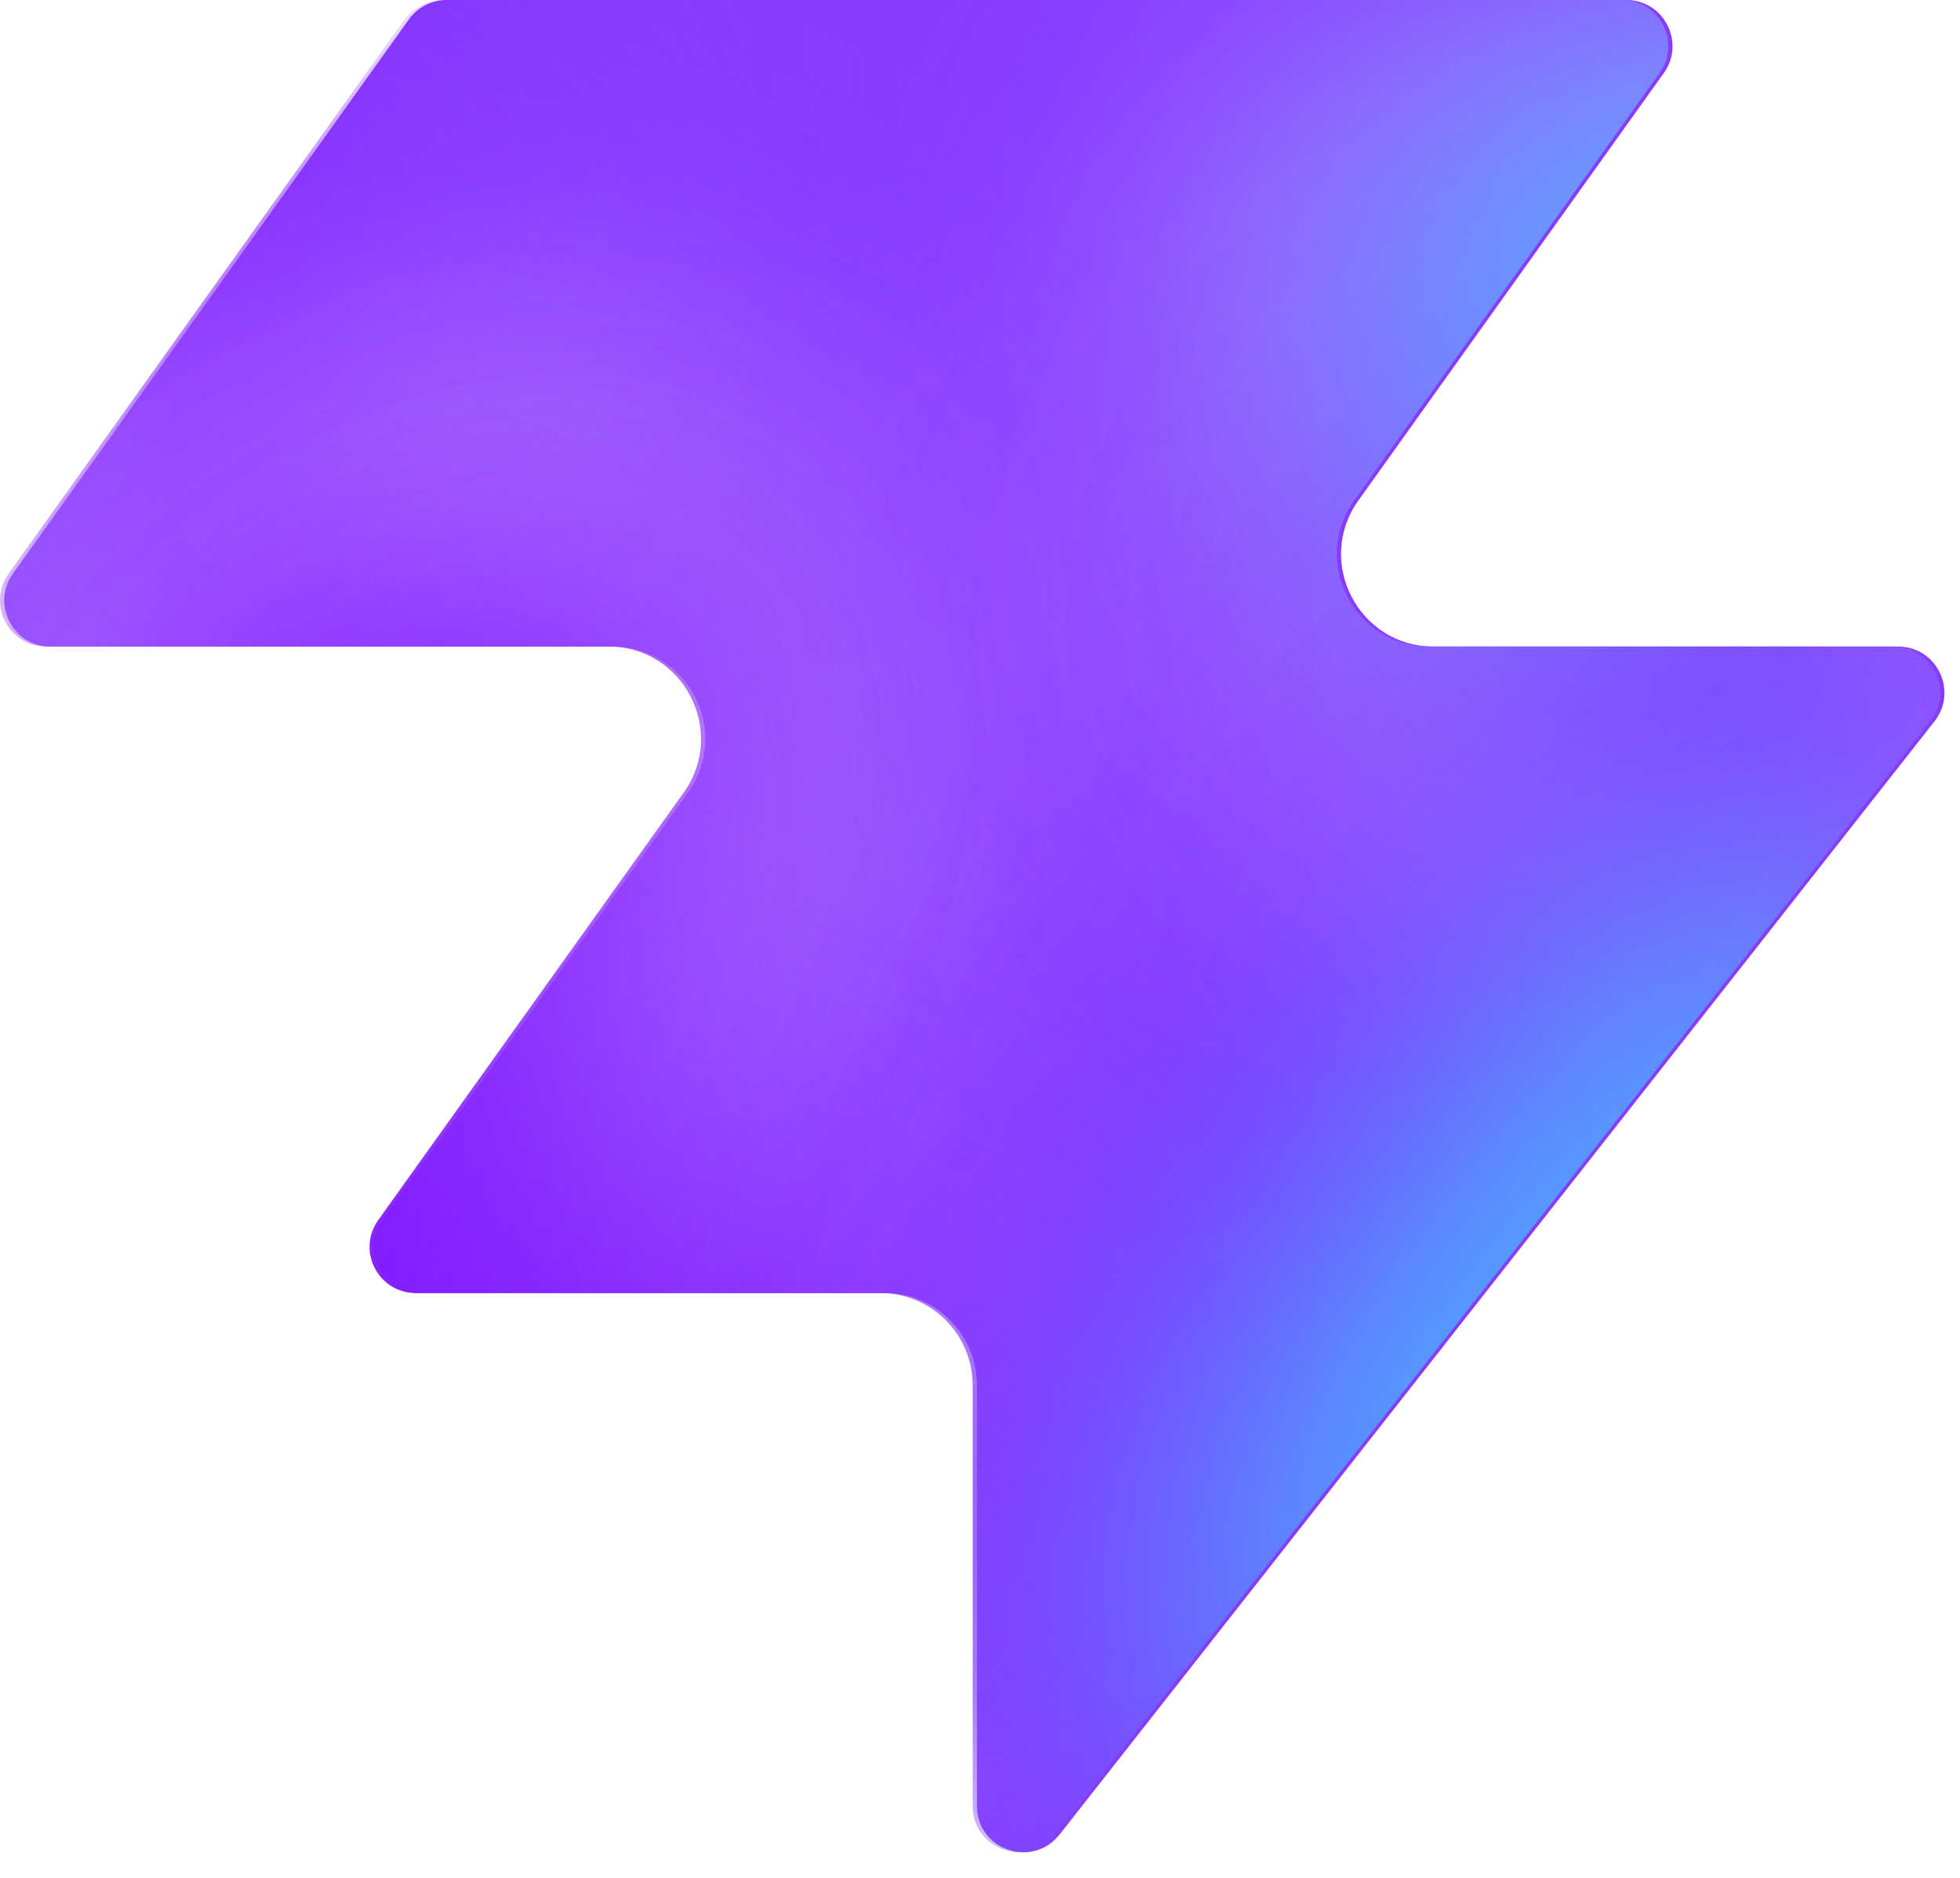
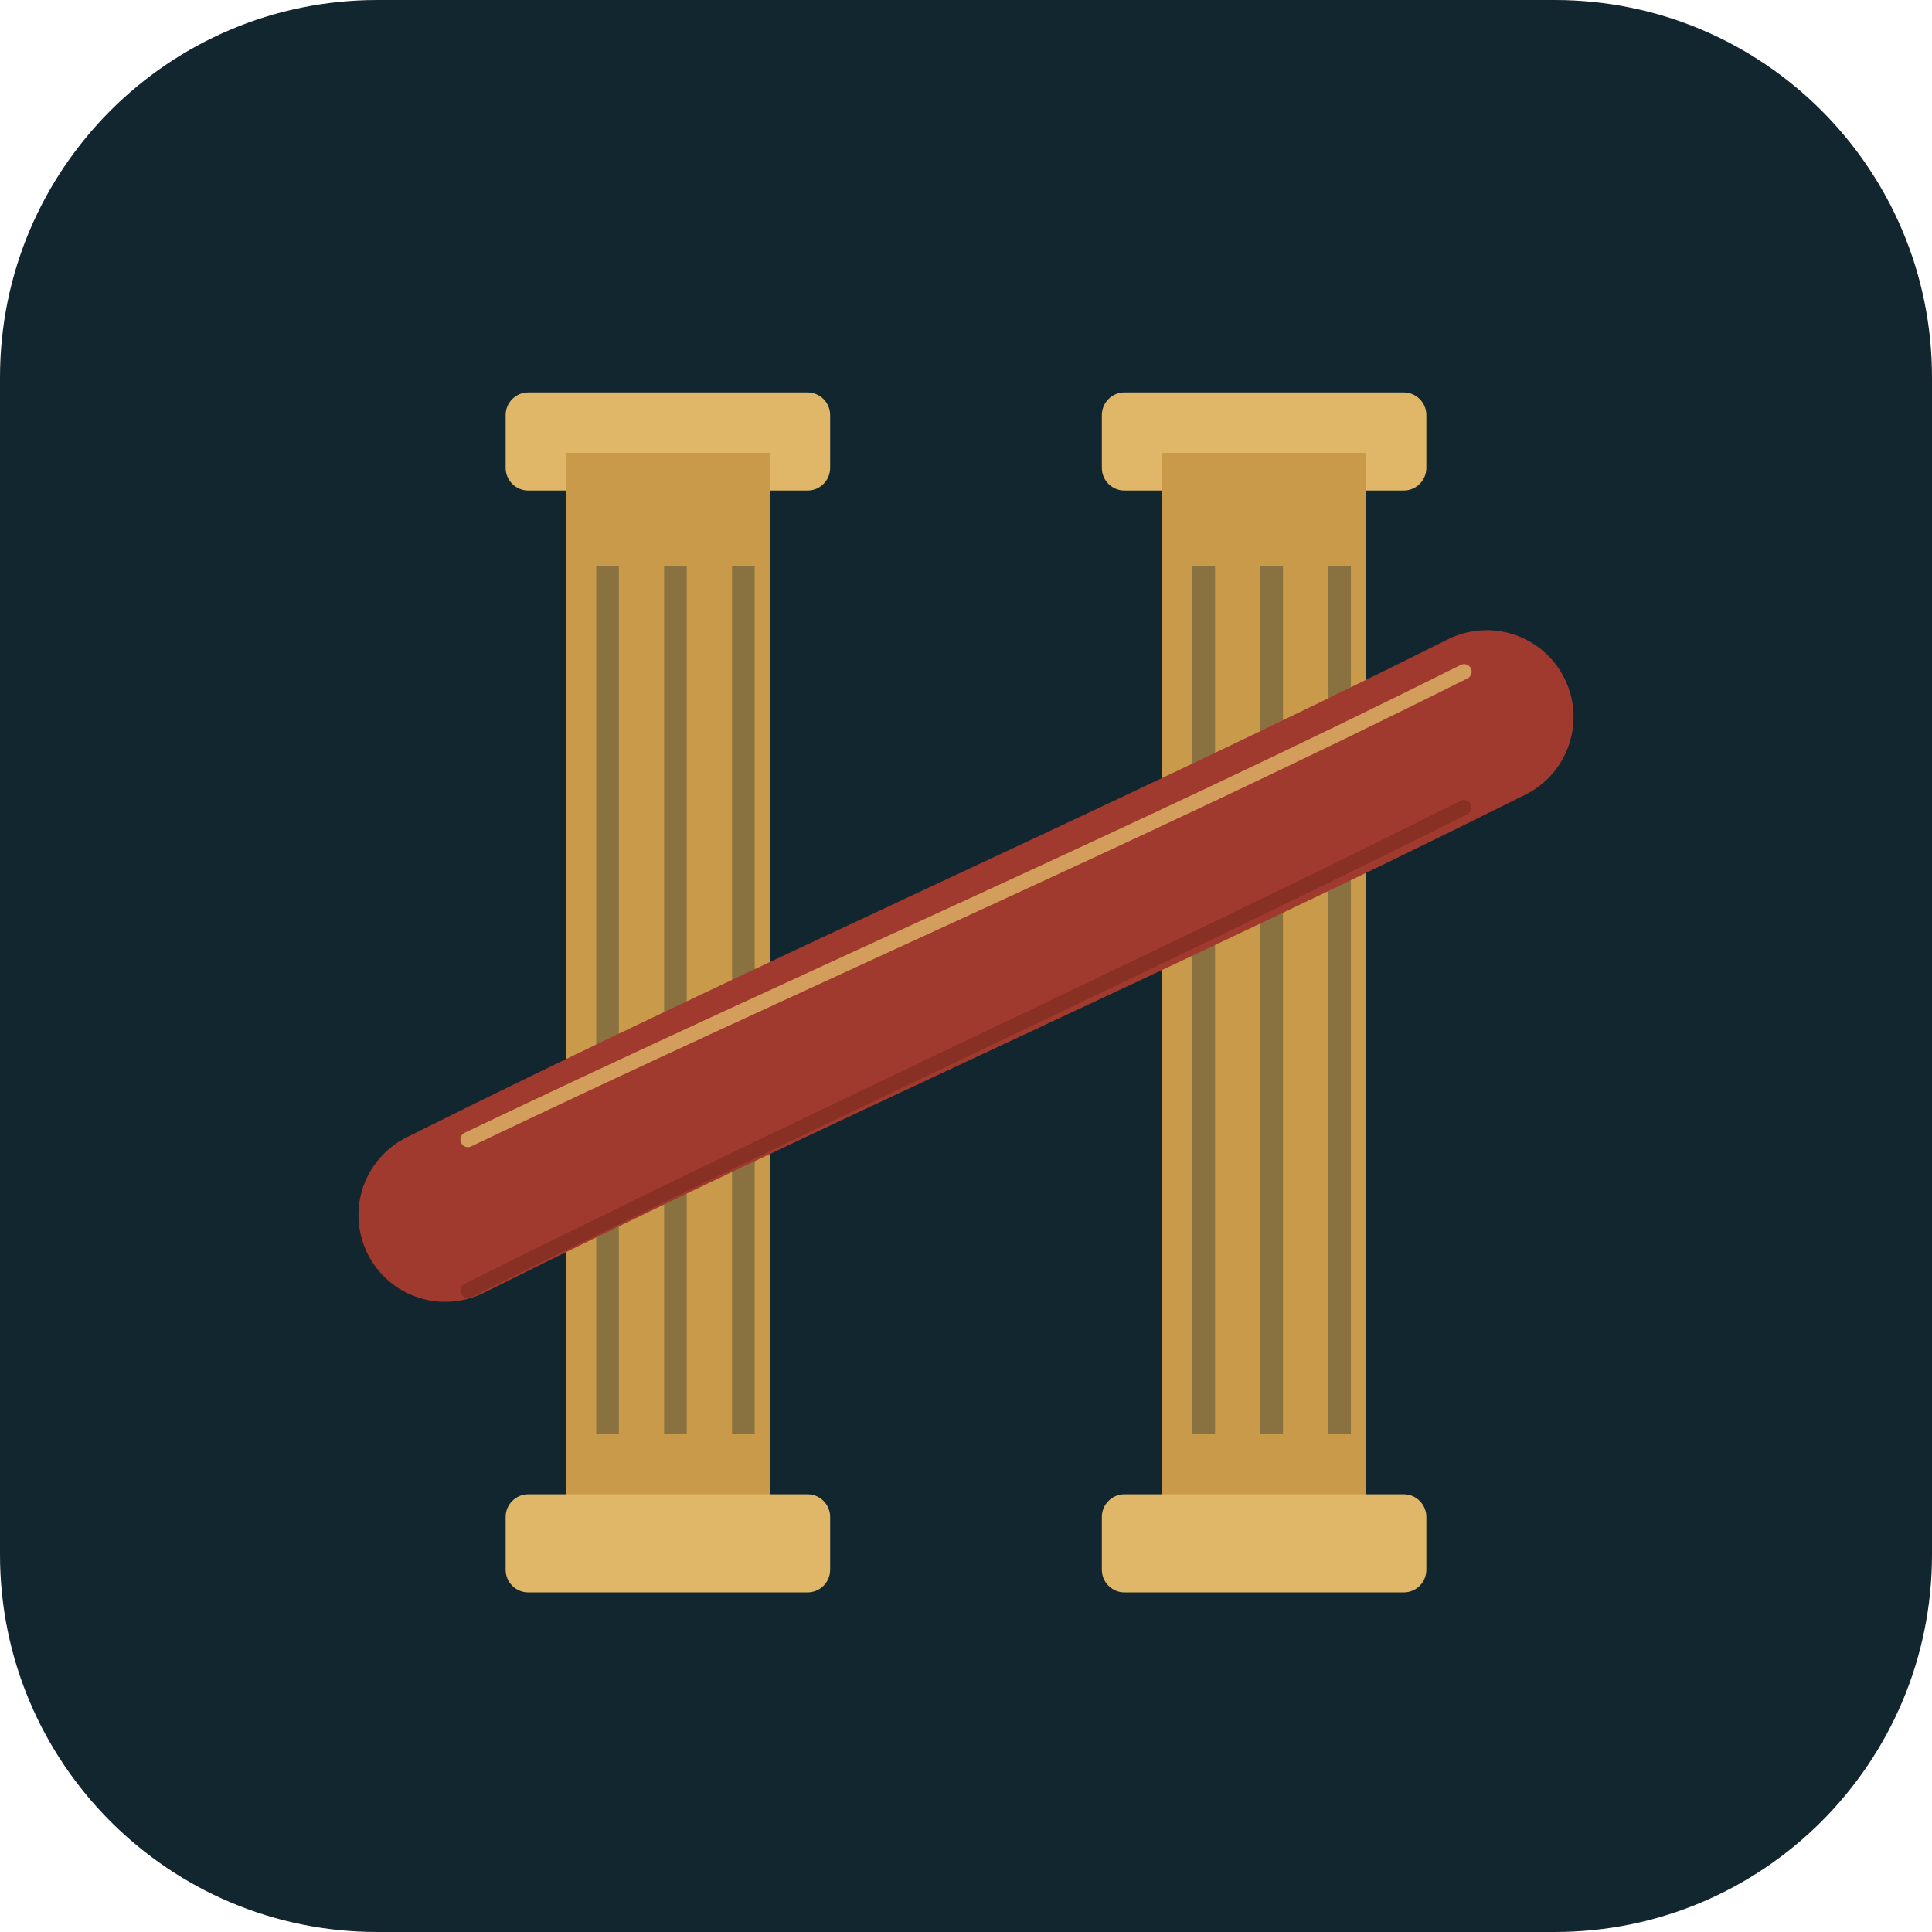
- <svg xmlns="http://www.w3.org/2000/svg" width="48" height="46" fill="none" viewBox="0 0 48 46">
-   <path fill="#863bff" d="M25.946 44.938c-.664.845-2.021.375-2.021-.698V33.937a2.26 2.26 0 0 0-2.262-2.262H10.287c-.92 0-1.456-1.04-.92-1.788l7.48-10.471c1.07-1.497 0-3.578-1.842-3.578H1.237c-.92 0-1.456-1.04-.92-1.788L10.013.474c.214-.297.556-.474.92-.474h28.894c.92 0 1.456 1.04.92 1.788l-7.48 10.471c-1.07 1.498 0 3.579 1.842 3.579h11.377c.943 0 1.473 1.088.89 1.83L25.947 44.94z" style="fill:#863bff;fill:color(display-p3 .525 .23 1);fill-opacity:1" />
-   <mask id="a" width="48" height="46" x="0" y="0" maskUnits="userSpaceOnUse" style="mask-type:alpha">
-     <path fill="#000" d="M25.842 44.938c-.664.844-2.021.375-2.021-.698V33.937a2.26 2.26 0 0 0-2.262-2.262H10.183c-.92 0-1.456-1.04-.92-1.788l7.48-10.471c1.07-1.498 0-3.579-1.842-3.579H1.133c-.92 0-1.456-1.04-.92-1.787L9.91.473c.214-.297.556-.474.92-.474h28.894c.92 0 1.456 1.04.92 1.788l-7.48 10.471c-1.07 1.498 0 3.578 1.842 3.578h11.377c.943 0 1.473 1.088.89 1.832L25.843 44.94z" style="fill:#000;fill-opacity:1" />
-   </mask>
-   <g mask="url(#a)">
-     <g filter="url(#b)">
-       <ellipse cx="5.508" cy="14.704" fill="#ede6ff" rx="5.508" ry="14.704" style="fill:#ede6ff;fill:color(display-p3 .927 .903 1);fill-opacity:1" transform="matrix(.00324 1 1 -.00324 -4.47 31.516)" />
-     </g>
-     <g filter="url(#c)">
-       <ellipse cx="10.399" cy="29.851" fill="#ede6ff" rx="10.399" ry="29.851" style="fill:#ede6ff;fill:color(display-p3 .927 .903 1);fill-opacity:1" transform="matrix(.00324 1 1 -.00324 -39.328 7.883)" />
-     </g>
-     <g filter="url(#d)">
-       <ellipse cx="5.508" cy="30.487" fill="#7e14ff" rx="5.508" ry="30.487" style="fill:#7e14ff;fill:color(display-p3 .492 .077 1);fill-opacity:1" transform="rotate(89.814 -25.913 -14.639)scale(1 -1)" />
-     </g>
-     <g filter="url(#e)">
-       <ellipse cx="5.508" cy="30.599" fill="#7e14ff" rx="5.508" ry="30.599" style="fill:#7e14ff;fill:color(display-p3 .492 .077 1);fill-opacity:1" transform="rotate(89.814 -32.644 -3.334)scale(1 -1)" />
-     </g>
-     <g filter="url(#f)">
-       <ellipse cx="5.508" cy="30.599" fill="#7e14ff" rx="5.508" ry="30.599" style="fill:#7e14ff;fill:color(display-p3 .492 .077 1);fill-opacity:1" transform="matrix(.00324 1 1 -.00324 -34.34 30.47)" />
-     </g>
-     <g filter="url(#g)">
-       <ellipse cx="14.072" cy="22.078" fill="#ede6ff" rx="14.072" ry="22.078" style="fill:#ede6ff;fill:color(display-p3 .927 .903 1);fill-opacity:1" transform="rotate(93.35 24.506 48.493)scale(-1 1)" />
-     </g>
-     <g filter="url(#h)">
-       <ellipse cx="3.47" cy="21.501" fill="#7e14ff" rx="3.47" ry="21.501" style="fill:#7e14ff;fill:color(display-p3 .492 .077 1);fill-opacity:1" transform="rotate(89.009 28.708 47.59)scale(-1 1)" />
-     </g>
-     <g filter="url(#i)">
-       <ellipse cx="3.47" cy="21.501" fill="#7e14ff" rx="3.47" ry="21.501" style="fill:#7e14ff;fill:color(display-p3 .492 .077 1);fill-opacity:1" transform="rotate(89.009 28.708 47.59)scale(-1 1)" />
-     </g>
-     <g filter="url(#j)">
-       <ellipse cx=".387" cy="8.972" fill="#7e14ff" rx="4.407" ry="29.108" style="fill:#7e14ff;fill:color(display-p3 .492 .077 1);fill-opacity:1" transform="rotate(39.51 .387 8.972)" />
-     </g>
-     <g filter="url(#k)">
-       <ellipse cx="47.523" cy="-6.092" fill="#7e14ff" rx="4.407" ry="29.108" style="fill:#7e14ff;fill:color(display-p3 .492 .077 1);fill-opacity:1" transform="rotate(37.892 47.523 -6.092)" />
-     </g>
-     <g filter="url(#l)">
-       <ellipse cx="41.412" cy="6.333" fill="#47bfff" rx="5.971" ry="9.665" style="fill:#47bfff;fill:color(display-p3 .28 .748 1);fill-opacity:1" transform="rotate(37.892 41.412 6.333)" />
-     </g>
-     <g filter="url(#m)">
-       <ellipse cx="-1.879" cy="38.332" fill="#7e14ff" rx="4.407" ry="29.108" style="fill:#7e14ff;fill:color(display-p3 .492 .077 1);fill-opacity:1" transform="rotate(37.892 -1.88 38.332)" />
-     </g>
-     <g filter="url(#n)">
-       <ellipse cx="-1.879" cy="38.332" fill="#7e14ff" rx="4.407" ry="29.108" style="fill:#7e14ff;fill:color(display-p3 .492 .077 1);fill-opacity:1" transform="rotate(37.892 -1.88 38.332)" />
-     </g>
-     <g filter="url(#o)">
-       <ellipse cx="35.651" cy="29.907" fill="#7e14ff" rx="4.407" ry="29.108" style="fill:#7e14ff;fill:color(display-p3 .492 .077 1);fill-opacity:1" transform="rotate(37.892 35.651 29.907)" />
-     </g>
-     <g filter="url(#p)">
-       <ellipse cx="38.418" cy="32.4" fill="#47bfff" rx="5.971" ry="15.297" style="fill:#47bfff;fill:color(display-p3 .28 .748 1);fill-opacity:1" transform="rotate(37.892 38.418 32.4)" />
-     </g>
-   </g>
-   <defs>
-     <filter id="b" width="60.045" height="41.654" x="-19.77" y="16.149" color-interpolation-filters="sRGB" filterUnits="userSpaceOnUse">
-       <feFlood flood-opacity="0" result="BackgroundImageFix" />
-       <feBlend in="SourceGraphic" in2="BackgroundImageFix" result="shape" />
-       <feGaussianBlur result="effect1_foregroundBlur_2002_17158" stdDeviation="7.659" />
-     </filter>
-     <filter id="c" width="90.34" height="51.437" x="-54.613" y="-7.533" color-interpolation-filters="sRGB" filterUnits="userSpaceOnUse">
-       <feFlood flood-opacity="0" result="BackgroundImageFix" />
-       <feBlend in="SourceGraphic" in2="BackgroundImageFix" result="shape" />
-       <feGaussianBlur result="effect1_foregroundBlur_2002_17158" stdDeviation="7.659" />
-     </filter>
-     <filter id="d" width="79.355" height="29.4" x="-49.64" y="2.03" color-interpolation-filters="sRGB" filterUnits="userSpaceOnUse">
-       <feFlood flood-opacity="0" result="BackgroundImageFix" />
-       <feBlend in="SourceGraphic" in2="BackgroundImageFix" result="shape" />
-       <feGaussianBlur result="effect1_foregroundBlur_2002_17158" stdDeviation="4.596" />
-     </filter>
-     <filter id="e" width="79.579" height="29.4" x="-45.045" y="20.029" color-interpolation-filters="sRGB" filterUnits="userSpaceOnUse">
-       <feFlood flood-opacity="0" result="BackgroundImageFix" />
-       <feBlend in="SourceGraphic" in2="BackgroundImageFix" result="shape" />
-       <feGaussianBlur result="effect1_foregroundBlur_2002_17158" stdDeviation="4.596" />
-     </filter>
-     <filter id="f" width="79.579" height="29.4" x="-43.513" y="21.178" color-interpolation-filters="sRGB" filterUnits="userSpaceOnUse">
-       <feFlood flood-opacity="0" result="BackgroundImageFix" />
-       <feBlend in="SourceGraphic" in2="BackgroundImageFix" result="shape" />
-       <feGaussianBlur result="effect1_foregroundBlur_2002_17158" stdDeviation="4.596" />
-     </filter>
-     <filter id="g" width="74.749" height="58.852" x="15.756" y="-17.901" color-interpolation-filters="sRGB" filterUnits="userSpaceOnUse">
-       <feFlood flood-opacity="0" result="BackgroundImageFix" />
-       <feBlend in="SourceGraphic" in2="BackgroundImageFix" result="shape" />
-       <feGaussianBlur result="effect1_foregroundBlur_2002_17158" stdDeviation="7.659" />
-     </filter>
-     <filter id="h" width="61.377" height="25.362" x="23.548" y="2.284" color-interpolation-filters="sRGB" filterUnits="userSpaceOnUse">
-       <feFlood flood-opacity="0" result="BackgroundImageFix" />
-       <feBlend in="SourceGraphic" in2="BackgroundImageFix" result="shape" />
-       <feGaussianBlur result="effect1_foregroundBlur_2002_17158" stdDeviation="4.596" />
-     </filter>
-     <filter id="i" width="61.377" height="25.362" x="23.548" y="2.284" color-interpolation-filters="sRGB" filterUnits="userSpaceOnUse">
-       <feFlood flood-opacity="0" result="BackgroundImageFix" />
-       <feBlend in="SourceGraphic" in2="BackgroundImageFix" result="shape" />
-       <feGaussianBlur result="effect1_foregroundBlur_2002_17158" stdDeviation="4.596" />
-     </filter>
-     <filter id="j" width="56.045" height="63.649" x="-27.636" y="-22.853" color-interpolation-filters="sRGB" filterUnits="userSpaceOnUse">
-       <feFlood flood-opacity="0" result="BackgroundImageFix" />
-       <feBlend in="SourceGraphic" in2="BackgroundImageFix" result="shape" />
-       <feGaussianBlur result="effect1_foregroundBlur_2002_17158" stdDeviation="4.596" />
-     </filter>
-     <filter id="k" width="54.814" height="64.646" x="20.116" y="-38.415" color-interpolation-filters="sRGB" filterUnits="userSpaceOnUse">
-       <feFlood flood-opacity="0" result="BackgroundImageFix" />
-       <feBlend in="SourceGraphic" in2="BackgroundImageFix" result="shape" />
-       <feGaussianBlur result="effect1_foregroundBlur_2002_17158" stdDeviation="4.596" />
-     </filter>
-     <filter id="l" width="33.541" height="35.313" x="24.641" y="-11.323" color-interpolation-filters="sRGB" filterUnits="userSpaceOnUse">
-       <feFlood flood-opacity="0" result="BackgroundImageFix" />
-       <feBlend in="SourceGraphic" in2="BackgroundImageFix" result="shape" />
-       <feGaussianBlur result="effect1_foregroundBlur_2002_17158" stdDeviation="4.596" />
-     </filter>
-     <filter id="m" width="54.814" height="64.646" x="-29.286" y="6.009" color-interpolation-filters="sRGB" filterUnits="userSpaceOnUse">
-       <feFlood flood-opacity="0" result="BackgroundImageFix" />
-       <feBlend in="SourceGraphic" in2="BackgroundImageFix" result="shape" />
-       <feGaussianBlur result="effect1_foregroundBlur_2002_17158" stdDeviation="4.596" />
-     </filter>
-     <filter id="n" width="54.814" height="64.646" x="-29.286" y="6.009" color-interpolation-filters="sRGB" filterUnits="userSpaceOnUse">
-       <feFlood flood-opacity="0" result="BackgroundImageFix" />
-       <feBlend in="SourceGraphic" in2="BackgroundImageFix" result="shape" />
-       <feGaussianBlur result="effect1_foregroundBlur_2002_17158" stdDeviation="4.596" />
-     </filter>
-     <filter id="o" width="54.814" height="64.646" x="8.244" y="-2.416" color-interpolation-filters="sRGB" filterUnits="userSpaceOnUse">
-       <feFlood flood-opacity="0" result="BackgroundImageFix" />
-       <feBlend in="SourceGraphic" in2="BackgroundImageFix" result="shape" />
-       <feGaussianBlur result="effect1_foregroundBlur_2002_17158" stdDeviation="4.596" />
-     </filter>
-     <filter id="p" width="39.409" height="43.623" x="18.713" y="10.588" color-interpolation-filters="sRGB" filterUnits="userSpaceOnUse">
-       <feFlood flood-opacity="0" result="BackgroundImageFix" />
-       <feBlend in="SourceGraphic" in2="BackgroundImageFix" result="shape" />
-       <feGaussianBlur result="effect1_foregroundBlur_2002_17158" stdDeviation="4.596" />
-     </filter>
-   </defs>
+ <svg xmlns="http://www.w3.org/2000/svg" viewBox="0 0 512 512" width="512" height="512">
+   <rect width="512" height="512" rx="100" fill="#12262f" />
+   <rect x="134" y="104" width="86" height="26" rx="6" fill="#e0b768" />
+   <rect x="150" y="120" width="54" height="292" fill="#c99a4a" />
+   <rect x="134" y="396" width="86" height="26" rx="6" fill="#e0b768" />
+   <rect x="158" y="150" width="6" height="230" fill="#12262f" opacity="0.35" />
+   <rect x="176" y="150" width="6" height="230" fill="#12262f" opacity="0.35" />
+   <rect x="194" y="150" width="6" height="230" fill="#12262f" opacity="0.35" />
+   <rect x="292" y="104" width="86" height="26" rx="6" fill="#e0b768" />
+   <rect x="308" y="120" width="54" height="292" fill="#c99a4a" />
+   <rect x="292" y="396" width="86" height="26" rx="6" fill="#e0b768" />
+   <rect x="316" y="150" width="6" height="230" fill="#12262f" opacity="0.35" />
+   <rect x="334" y="150" width="6" height="230" fill="#12262f" opacity="0.35" />
+   <rect x="352" y="150" width="6" height="230" fill="#12262f" opacity="0.35" />
+   <path d="M118 322 C 210 276, 302 236, 394 190" stroke="#a13a2e" stroke-width="46" stroke-linecap="round" fill="none" />
+   <path d="M118 322 C 210 276, 302 236, 394 190" stroke="#c9584a" stroke-width="46" stroke-linecap="round" fill="none" opacity="0.001" />
+   <path d="M124 302 C 214 259, 300 222, 388 178" stroke="#e0b768" stroke-width="4" stroke-linecap="round" fill="none" opacity="0.8" />
+   <path d="M124 342 C 214 297, 300 258, 388 214" stroke="#7a2a1f" stroke-width="4" stroke-linecap="round" fill="none" opacity="0.6" />
</svg>
